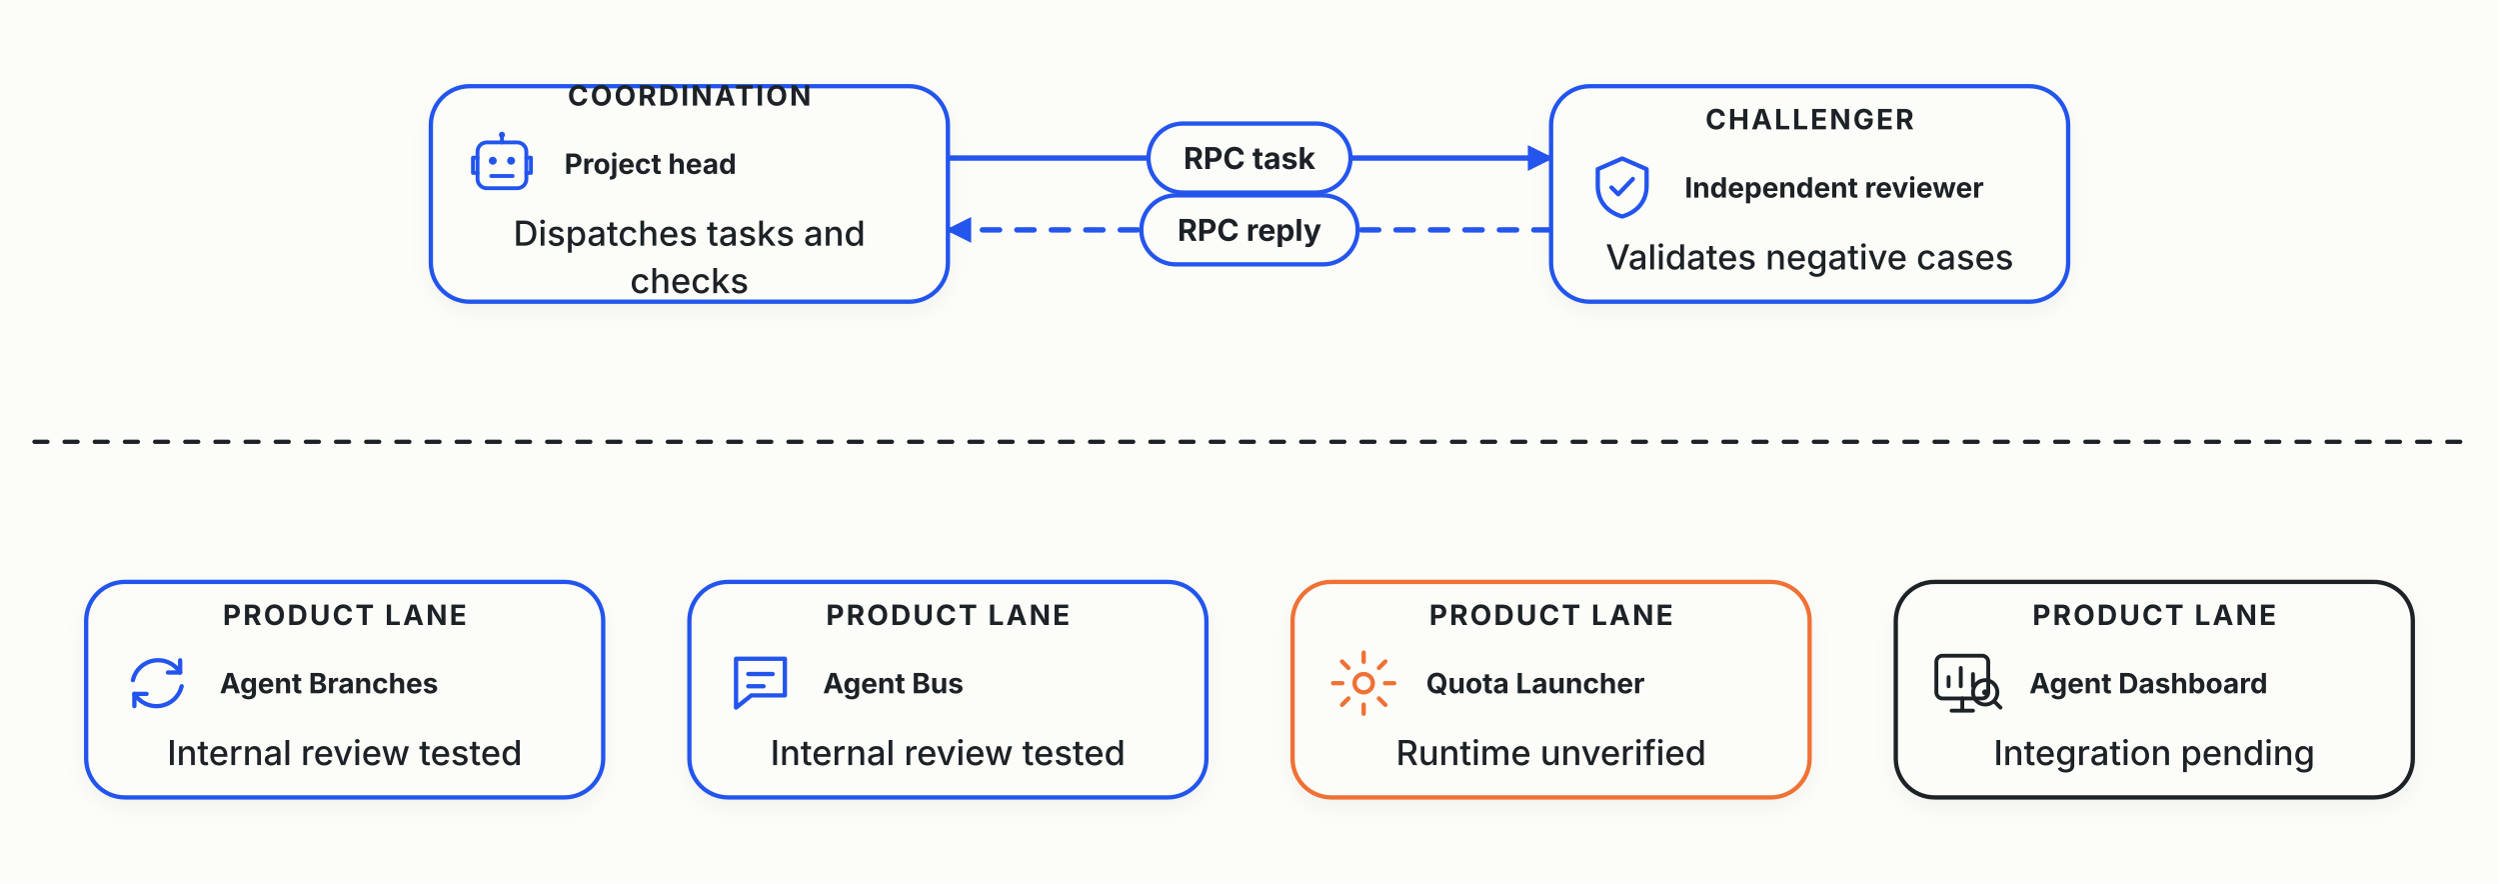
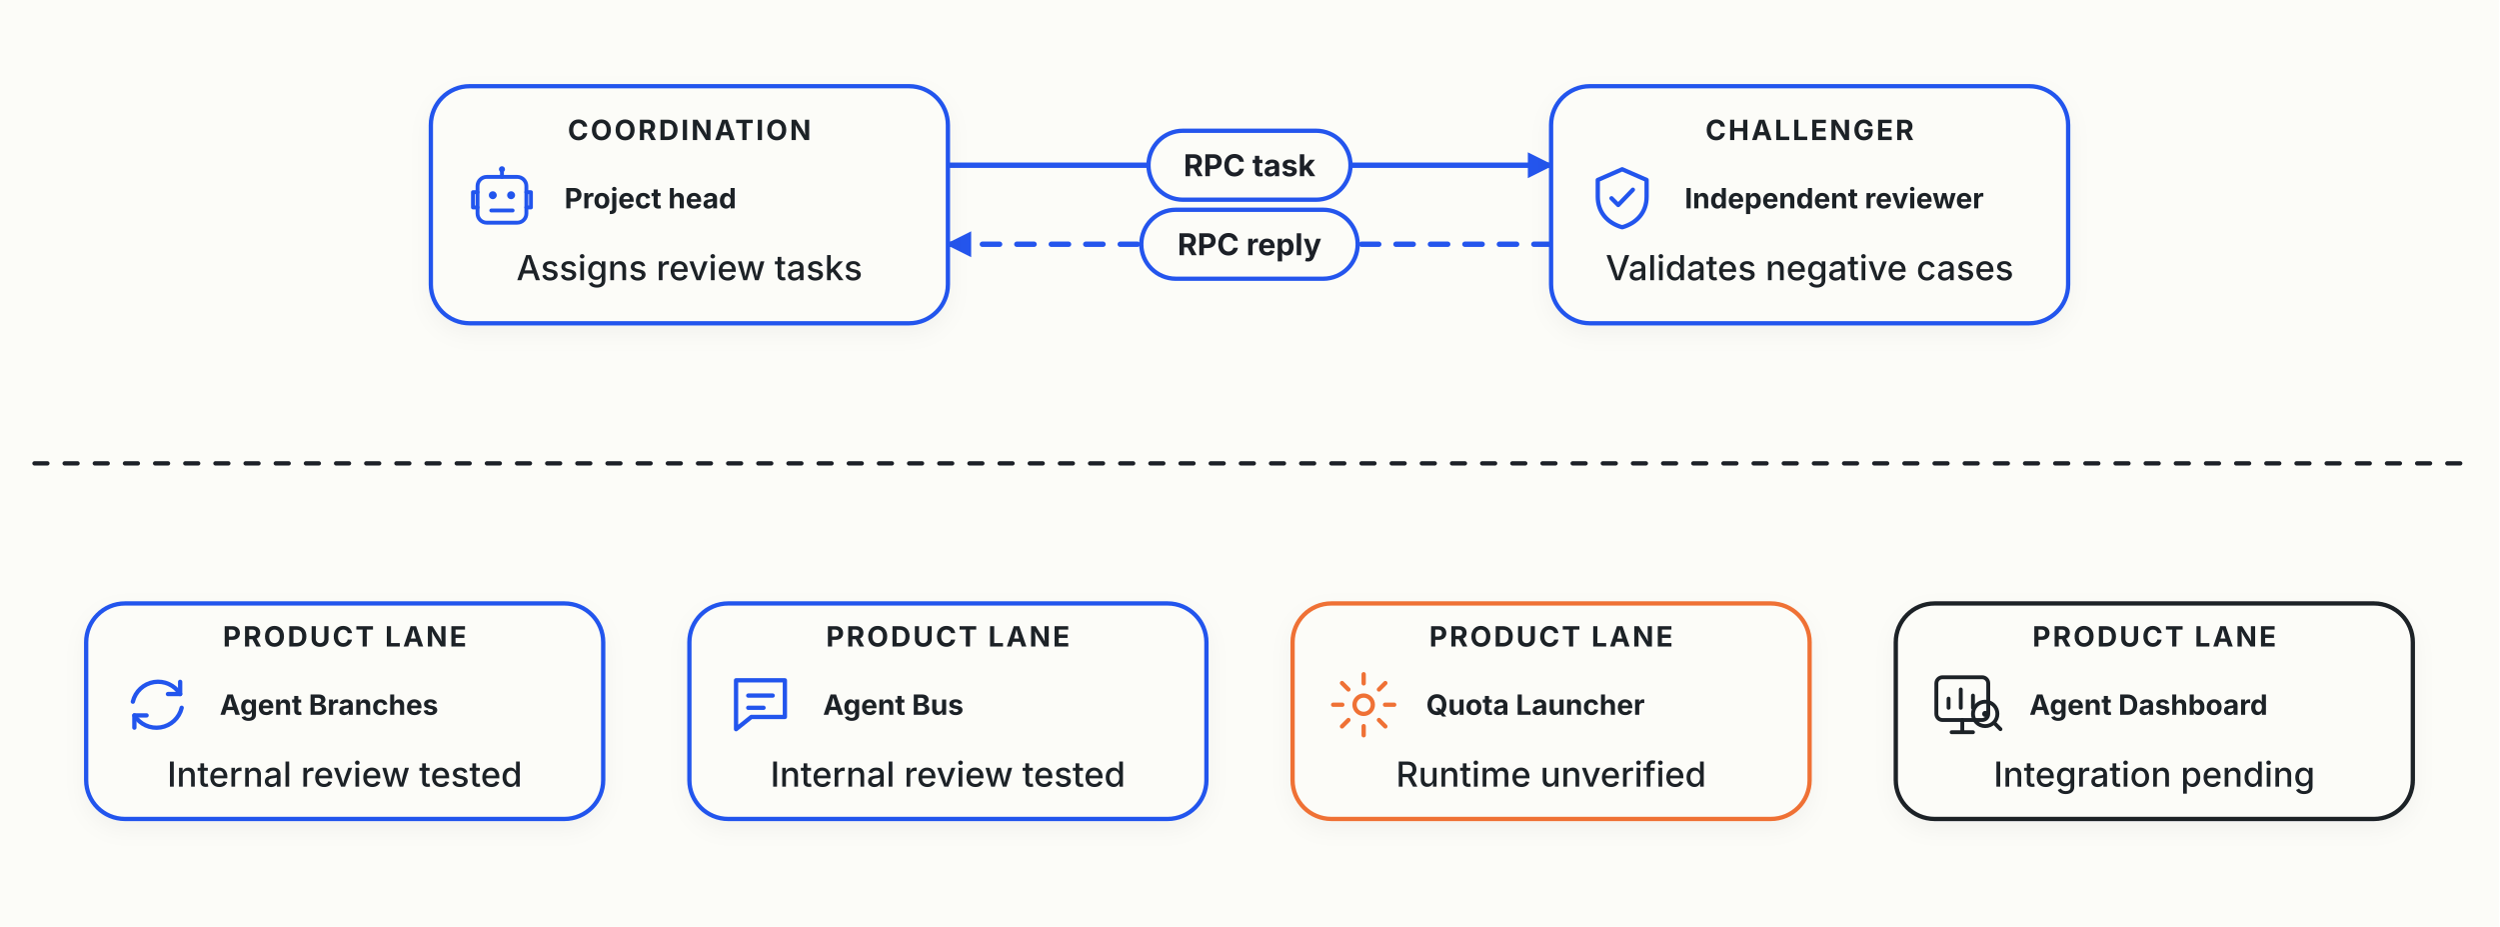
- <svg xmlns="http://www.w3.org/2000/svg" width="1160" height="410" viewBox="0 0 1160 410" role="img" aria-labelledby="title desc">
+ <svg xmlns="http://www.w3.org/2000/svg" width="1160" height="430" viewBox="0 0 1160 430" role="img" aria-labelledby="title desc">
  <defs>
    <filter id="shadow" x="-20%" y="-20%" width="140%" height="150%">
      <feDropShadow dx="0" dy="4" stdDeviation="5" flood-color="#1c2027" flood-opacity="0.04" />
    </filter>
    <marker id="arrow-purple" viewBox="0 0 10 10" refX="9" refY="5" markerUnits="userSpaceOnUse" markerWidth="12" markerHeight="12" orient="auto">
      <path d="M0 0 10 5 0 10Z" fill="#2455ed" />
    </marker>
    <marker id="arrow-blue" viewBox="0 0 10 10" refX="9" refY="5" markerUnits="userSpaceOnUse" markerWidth="12" markerHeight="12" orient="auto">
      <path d="M0 0 10 5 0 10Z" fill="#2455ed" />
    </marker>
    <marker id="arrow-amber" viewBox="0 0 10 10" refX="9" refY="5" markerUnits="userSpaceOnUse" markerWidth="12" markerHeight="12" orient="auto">
      <path d="M0 0 10 5 0 10Z" fill="#ef7134" />
    </marker>
    <marker id="arrow-green" viewBox="0 0 10 10" refX="9" refY="5" markerUnits="userSpaceOnUse" markerWidth="12" markerHeight="12" orient="auto">
      <path d="M0 0 10 5 0 10Z" fill="#1c2027" />
    </marker>
    <marker id="arrow-red" viewBox="0 0 10 10" refX="9" refY="5" markerUnits="userSpaceOnUse" markerWidth="12" markerHeight="12" orient="auto">
      <path d="M0 0 10 5 0 10Z" fill="#ef7134" />
    </marker>
    <marker id="arrow-gray" viewBox="0 0 10 10" refX="9" refY="5" markerUnits="userSpaceOnUse" markerWidth="12" markerHeight="12" orient="auto">
      <path d="M0 0 10 5 0 10Z" fill="#1c2027" />
    </marker>
    <symbol id="icon-message" viewBox="0 0 24 24">
      <path d="M4 4h16v12H9l-5 4Z" fill="none" stroke="currentColor" stroke-width="2" stroke-linecap="round" stroke-linejoin="round" />
      <path d="M8 9h8M8 13h5" fill="none" stroke="currentColor" stroke-width="2" stroke-linecap="round" />
    </symbol>
    <symbol id="icon-observability" viewBox="0 0 24 24">
      <rect x="2" y="3" width="17" height="14" rx="2" fill="none" stroke="currentColor" stroke-width="1.8" />
      <path d="M6 13v-3M10 13V7M14 13V9M7 21h7M10.5 17v4" fill="none" stroke="currentColor" stroke-width="1.8" stroke-linecap="round" />
      <circle cx="18" cy="15" r="4" fill="none" stroke="currentColor" stroke-width="1.8" />
      <circle cx="18" cy="15" r="1" fill="currentColor" />
      <path d="m21 18 2 2" fill="none" stroke="currentColor" stroke-width="1.8" stroke-linecap="round" />
    </symbol>
    <symbol id="icon-robot" viewBox="0 0 24 24">
      <path d="M12 5V2.5" fill="none" stroke="currentColor" stroke-width="1.8" stroke-linecap="round" />
      <circle cx="12" cy="2.5" r="1" fill="currentColor" />
      <rect x="4" y="5" width="16" height="15" rx="3" fill="none" stroke="currentColor" stroke-width="1.8" />
      <path d="M4 10H2.5v5H4M20 10h1.5v5H20" fill="none" stroke="currentColor" stroke-width="1.8" stroke-linecap="round" stroke-linejoin="round" />
      <circle cx="9" cy="11" r="1.3" fill="currentColor" />
      <circle cx="15" cy="11" r="1.3" fill="currentColor" />
      <path d="M8.5 16h7" fill="none" stroke="currentColor" stroke-width="1.8" stroke-linecap="round" />
    </symbol>
    <symbol id="icon-settings" viewBox="0 0 24 24">
      <circle cx="12" cy="12" r="3" fill="none" stroke="currentColor" stroke-width="2" />
      <path d="M12 2v3M12 19v3M2 12h3M19 12h3M4.9 4.9 7 7M17 17l2.1 2.1M19.1 4.9 17 7M7 17l-2.1 2.1" fill="none" stroke="currentColor" stroke-width="2" stroke-linecap="round" />
    </symbol>
    <symbol id="icon-shield" viewBox="0 0 24 24">
      <path d="M12 2.5 20 6v5.5c0 5-3.1 8.6-8 10-4.9-1.4-8-5-8-10V6Z" fill="none" stroke="currentColor" stroke-width="2" stroke-linejoin="round" />
      <path d="m8.5 12 2.2 2.2 4.8-5" fill="none" stroke="currentColor" stroke-width="2" stroke-linecap="round" stroke-linejoin="round" />
    </symbol>
    <symbol id="icon-workflow" viewBox="0 0 24 24">
      <path d="M4 11A8.5 8.5 0 0 1 19.5 8.5" fill="none" stroke="currentColor" stroke-width="2" stroke-linecap="round" />
      <path d="M19.5 4.5v4h-4" fill="none" stroke="currentColor" stroke-width="2" stroke-linecap="round" stroke-linejoin="round" />
      <path d="M20 13A8.5 8.5 0 0 1 4.5 15.5" fill="none" stroke="currentColor" stroke-width="2" stroke-linecap="round" />
      <path d="M4.5 19.5v-4h4" fill="none" stroke="currentColor" stroke-width="2" stroke-linecap="round" stroke-linejoin="round" />
    </symbol>
    <style>
      text { font-family: system-ui, -apple-system, BlinkMacSystemFont, "Segoe UI", sans-serif; fill: #1c2027; }
      symbol [stroke] { vector-effect: non-scaling-stroke; }
      .node rect { stroke-width: 2; }
      .node-boundary rect { stroke-width: 2; stroke-dasharray: 8 8; }
      .boundary-title { font-size: 16px; font-weight: 750; text-anchor: start; }
      .node-title { font-weight: 750; text-anchor: middle; }
      .node-title.icon-copy { text-anchor: start; }
      .node-subtitle { font-weight: 500; fill: #1c2027; text-anchor: middle; }
      .eyebrow { font-weight: 750; letter-spacing: 1px; fill: #1c2027; text-anchor: middle; }
      .mention-icon { font-size: 27px; font-weight: 750; text-anchor: middle; }
      .standalone-mention { font-size: 52px; font-weight: 750; text-anchor: middle; }
      .icon-node-title { font-size: 16px; font-weight: 750; text-anchor: middle; }
      .edge { fill: none; stroke-width: 2.5; stroke-linecap: round; stroke-linejoin: round; }
      .edge-label rect { stroke-width: 2; }
      .edge-label text { font-size: 14px; font-weight: 750; text-anchor: middle; dominant-baseline: central; }
      .divider { stroke: #1c2027; stroke-width: 2; stroke-dasharray: 6 8; stroke-linecap: round; }
      .center-annotation { fill: #fcfcf8; stroke: none; }
      .center-title { font-weight: 800; letter-spacing: 0.08em; fill: #1c2027; text-anchor: middle; }
      .center-detail { font-weight: 600; fill: #1c2027; text-anchor: middle; }
    </style>
  </defs>
-   <rect width="1160" height="410" fill="#fcfcf8" />
-   <line class="divider" x1="16" y1="205" x2="1144" y2="205" />
-   <path class="edge" d="M440 73.33L720 73.33" stroke="#2455ed" marker-end="url(#arrow-purple)" />
-   <g class="edge-label" transform="translate(580 73.33)">
+   <rect width="1160" height="430" fill="#fcfcf8" />
+   <line class="divider" x1="16" y1="215" x2="1144" y2="215" />
+   <path class="edge" d="M440 76.67L720 76.67" stroke="#2455ed" marker-end="url(#arrow-purple)" />
+   <g class="edge-label" transform="translate(580 76.67)">
    <rect x="-46.89" y="-16" width="93.78" height="32" rx="16.0" fill="#fcfcf8" stroke="#2455ed" />
    <text fill="#2455ed">RPC task</text>
  </g>
-   <path class="edge" d="M720 106.67L440 106.67" stroke="#2455ed" stroke-dasharray="8 8" marker-end="url(#arrow-purple)" />
-   <g class="edge-label" transform="translate(580 106.67)">
+   <path class="edge" d="M720 113.33L440 113.33" stroke="#2455ed" stroke-dasharray="8 8" marker-end="url(#arrow-purple)" />
+   <g class="edge-label" transform="translate(580 113.33)">
    <rect x="-50.22" y="-16" width="100.43" height="32" rx="16.0" fill="#fcfcf8" stroke="#2455ed" />
    <text fill="#2455ed">RPC reply</text>
  </g>
  <g class="node node-blue" transform="translate(200 40)" filter="url(#shadow)">
-     <rect width="240" height="100" rx="18" fill="#fcfcf8" stroke="#2455ed" />
-     <text class="eyebrow" x="120" y="9" font-size="13">COORDINATION</text>
-     <use href="#icon-robot" x="16" y="19" width="34" height="34" color="#2455ed" />
-     <text class="node-title icon-copy" x="62" y="40.68" font-size="13">Project head</text>
-     <text class="node-subtitle" x="120" y="74" font-size="16">Dispatches tasks and</text>
-     <text class="node-subtitle" x="120" y="96" font-size="16">checks</text>
+     <rect width="240" height="110" rx="18" fill="#fcfcf8" stroke="#2455ed" />
+     <text class="eyebrow" x="120" y="25" font-size="13">COORDINATION</text>
+     <use href="#icon-robot" x="16" y="35" width="34" height="34" color="#2455ed" />
+     <text class="node-title icon-copy" x="62" y="56.68" font-size="13">Project head</text>
+     <text class="node-subtitle" x="120" y="90" font-size="16">Assigns review tasks</text>
  </g>
  <g class="node node-purple" transform="translate(720 40)" filter="url(#shadow)">
-     <rect width="240" height="100" rx="18" fill="#fcfcf8" stroke="#2455ed" />
-     <text class="eyebrow" x="120" y="20" font-size="13">CHALLENGER</text>
-     <use href="#icon-shield" x="16" y="30" width="34" height="34" color="#2455ed" />
-     <text class="node-title icon-copy" x="62" y="51.68" font-size="13">Independent reviewer</text>
-     <text class="node-subtitle" x="120" y="85" font-size="16">Validates negative cases</text>
+     <rect width="240" height="110" rx="18" fill="#fcfcf8" stroke="#2455ed" />
+     <text class="eyebrow" x="120" y="25" font-size="13">CHALLENGER</text>
+     <use href="#icon-shield" x="16" y="35" width="34" height="34" color="#2455ed" />
+     <text class="node-title icon-copy" x="62" y="56.68" font-size="13">Independent reviewer</text>
+     <text class="node-subtitle" x="120" y="90" font-size="16">Validates negative cases</text>
  </g>
-   <g class="node node-blue" transform="translate(40 270)" filter="url(#shadow)">
+   <g class="node node-blue" transform="translate(40 280)" filter="url(#shadow)">
    <rect width="240" height="100" rx="18" fill="#fcfcf8" stroke="#2455ed" />
    <text class="eyebrow" x="120" y="20" font-size="13">PRODUCT LANE</text>
    <use href="#icon-workflow" x="16" y="30" width="34" height="34" color="#2455ed" />
    <text class="node-title icon-copy" x="62" y="51.68" font-size="13">Agent Branches</text>
    <text class="node-subtitle" x="120" y="85" font-size="16">Internal review tested</text>
  </g>
-   <g class="node node-purple" transform="translate(320 270)" filter="url(#shadow)">
+   <g class="node node-purple" transform="translate(320 280)" filter="url(#shadow)">
    <rect width="240" height="100" rx="18" fill="#fcfcf8" stroke="#2455ed" />
    <text class="eyebrow" x="120" y="20" font-size="13">PRODUCT LANE</text>
    <use href="#icon-message" x="16" y="30" width="34" height="34" color="#2455ed" />
    <text class="node-title icon-copy" x="62" y="51.68" font-size="13">Agent Bus</text>
    <text class="node-subtitle" x="120" y="85" font-size="16">Internal review tested</text>
  </g>
-   <g class="node node-amber" transform="translate(600 270)" filter="url(#shadow)">
+   <g class="node node-amber" transform="translate(600 280)" filter="url(#shadow)">
    <rect width="240" height="100" rx="18" fill="#fcfcf8" stroke="#ef7134" />
    <text class="eyebrow" x="120" y="20" font-size="13">PRODUCT LANE</text>
    <use href="#icon-settings" x="16" y="30" width="34" height="34" color="#ef7134" />
    <text class="node-title icon-copy" x="62" y="51.68" font-size="13">Quota Launcher</text>
    <text class="node-subtitle" x="120" y="85" font-size="16">Runtime unverified</text>
  </g>
-   <g class="node node-gray" transform="translate(880 270)" filter="url(#shadow)">
+   <g class="node node-gray" transform="translate(880 280)" filter="url(#shadow)">
    <rect width="240" height="100" rx="18" fill="#fcfcf8" stroke="#1c2027" />
    <text class="eyebrow" x="120" y="20" font-size="13">PRODUCT LANE</text>
    <use href="#icon-observability" x="16" y="30" width="34" height="34" color="#1c2027" />
    <text class="node-title icon-copy" x="62" y="51.68" font-size="13">Agent Dashboard</text>
    <text class="node-subtitle" x="120" y="85" font-size="16">Integration pending</text>
  </g>
</svg>
